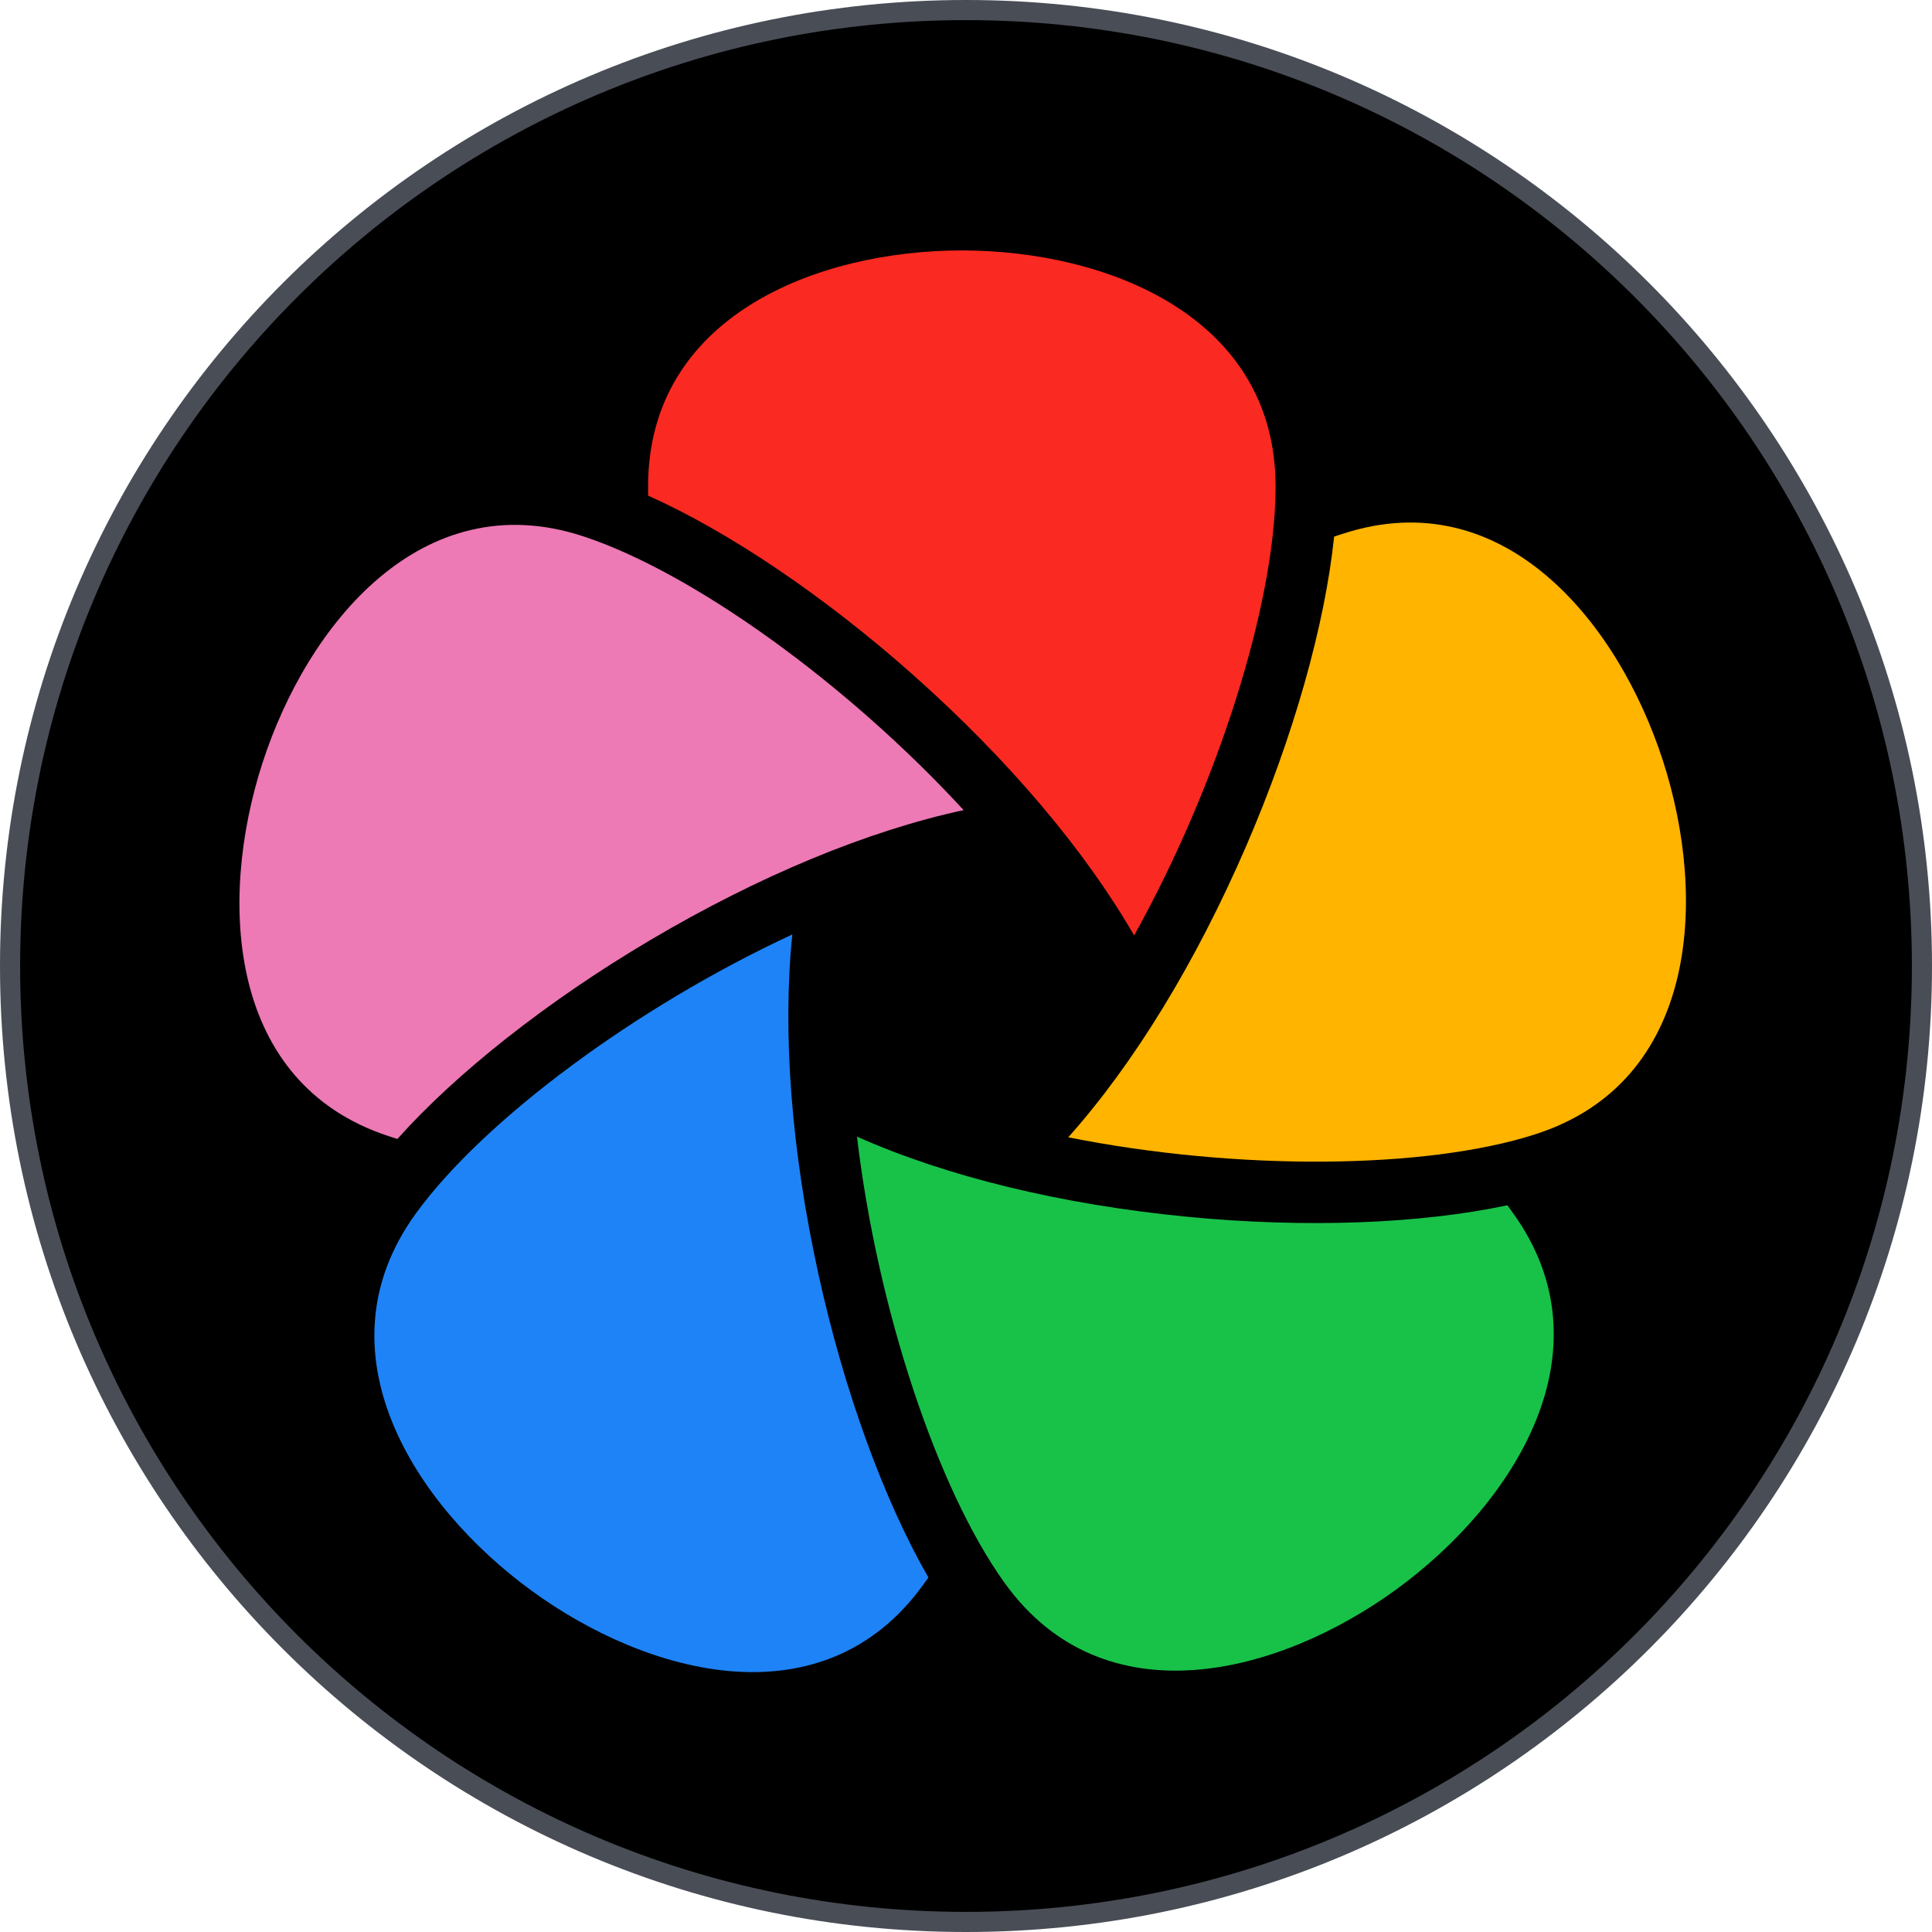
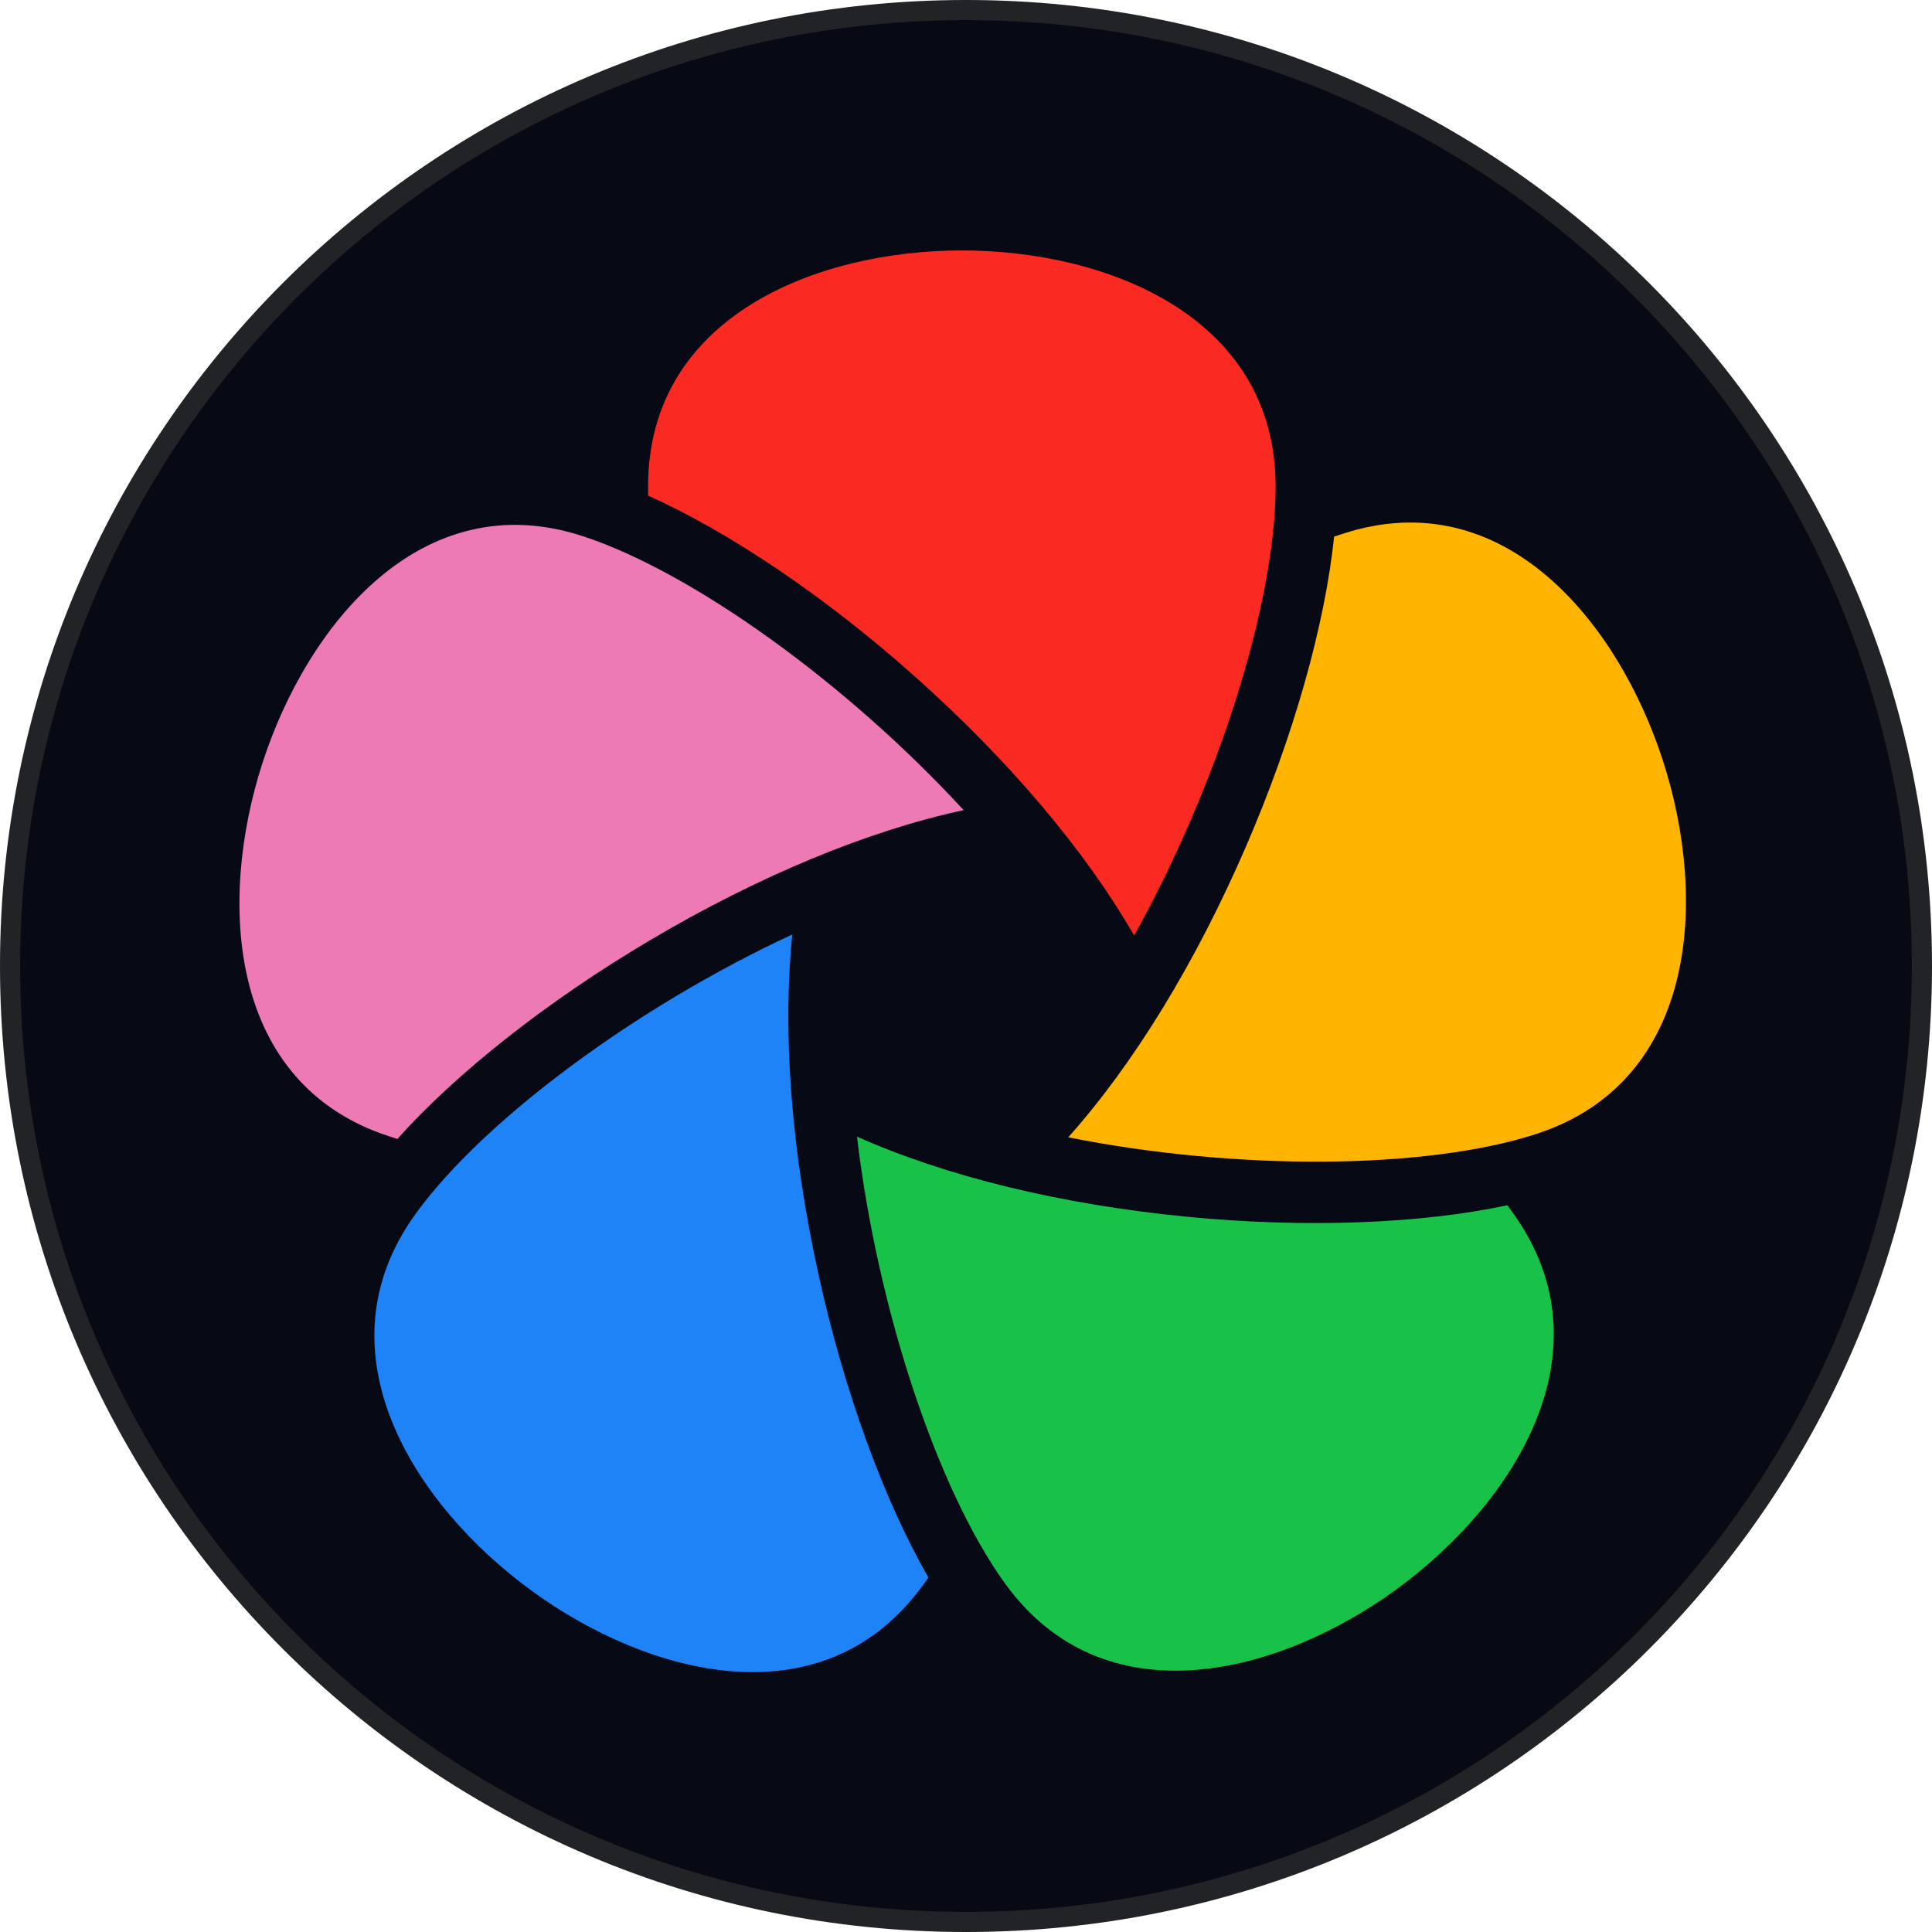
<svg xmlns="http://www.w3.org/2000/svg" width="96" height="96" viewBox="0 0 96 96" fill="none">
-   <rect x="0.5" y="0.5" width="95" height="95" rx="47.5" fill="black" />
-   <rect x="0.5" y="0.5" width="95" height="95" rx="47.5" stroke="#494D56" />
+   <rect x="0.5" y="0.5" width="95" height="95" rx="47.5" fill="#070915" />
+   <rect x="0.5" y="0.5" width="95" height="95" rx="47.5" stroke="#222326" />
  <path d="M45.416 33.575C50.122 37.764 53.914 42.253 56.355 46.483C60.547 38.945 63.348 29.988 63.384 24.283C63.384 24.243 63.384 24.206 63.384 24.172C63.384 15.73 55.008 12.444 47.793 12.444C40.579 12.444 32.203 15.73 32.203 24.172C32.203 24.287 32.203 24.441 32.203 24.627C36.225 26.425 40.992 29.637 45.416 33.575Z" fill="#FA2921" />
  <path d="M19.745 56.595C22.686 53.305 27.199 49.739 32.291 46.725C37.708 43.519 43.126 41.279 47.882 40.254C42.047 33.916 34.44 28.47 29.054 26.673C29.016 26.661 28.981 26.65 28.949 26.639C20.963 24.031 15.267 31.024 13.038 37.923C10.81 44.822 11.329 53.846 19.314 56.455C19.423 56.49 19.569 56.538 19.745 56.595Z" fill="#ED79B5" />
  <path d="M82.633 37.807C80.405 30.908 74.709 23.915 66.723 26.523C66.613 26.558 66.467 26.606 66.292 26.663C65.835 31.063 64.27 36.615 61.912 42.063C59.405 47.857 56.33 52.872 53.081 56.512C61.507 58.192 70.846 58.102 76.253 56.373C76.291 56.36 76.326 56.348 76.358 56.338C84.343 53.729 84.862 44.704 82.633 37.807Z" fill="#FFB400" />
  <path d="M40.674 63.34C39.316 57.17 38.871 51.296 39.37 46.432C31.572 50.053 24.07 55.644 20.705 60.24C20.682 60.271 20.66 60.302 20.641 60.329C15.706 67.159 20.56 74.767 26.398 79.03C32.234 83.293 40.931 85.586 45.867 78.755C45.935 78.662 46.025 78.537 46.133 78.387C43.93 74.558 41.95 69.141 40.674 63.34Z" fill="#1E83F7" />
  <path d="M74.9 59.888C70.597 60.811 64.862 61.031 58.98 60.459C52.723 59.851 47.031 58.46 42.583 56.479C43.598 65.054 46.569 73.956 49.876 78.594C49.899 78.626 49.921 78.656 49.941 78.683C54.875 85.513 63.572 83.221 69.41 78.957C75.246 74.694 80.102 67.086 75.167 60.257C75.098 60.164 75.008 60.039 74.9 59.888Z" fill="#18C249" />
</svg>
